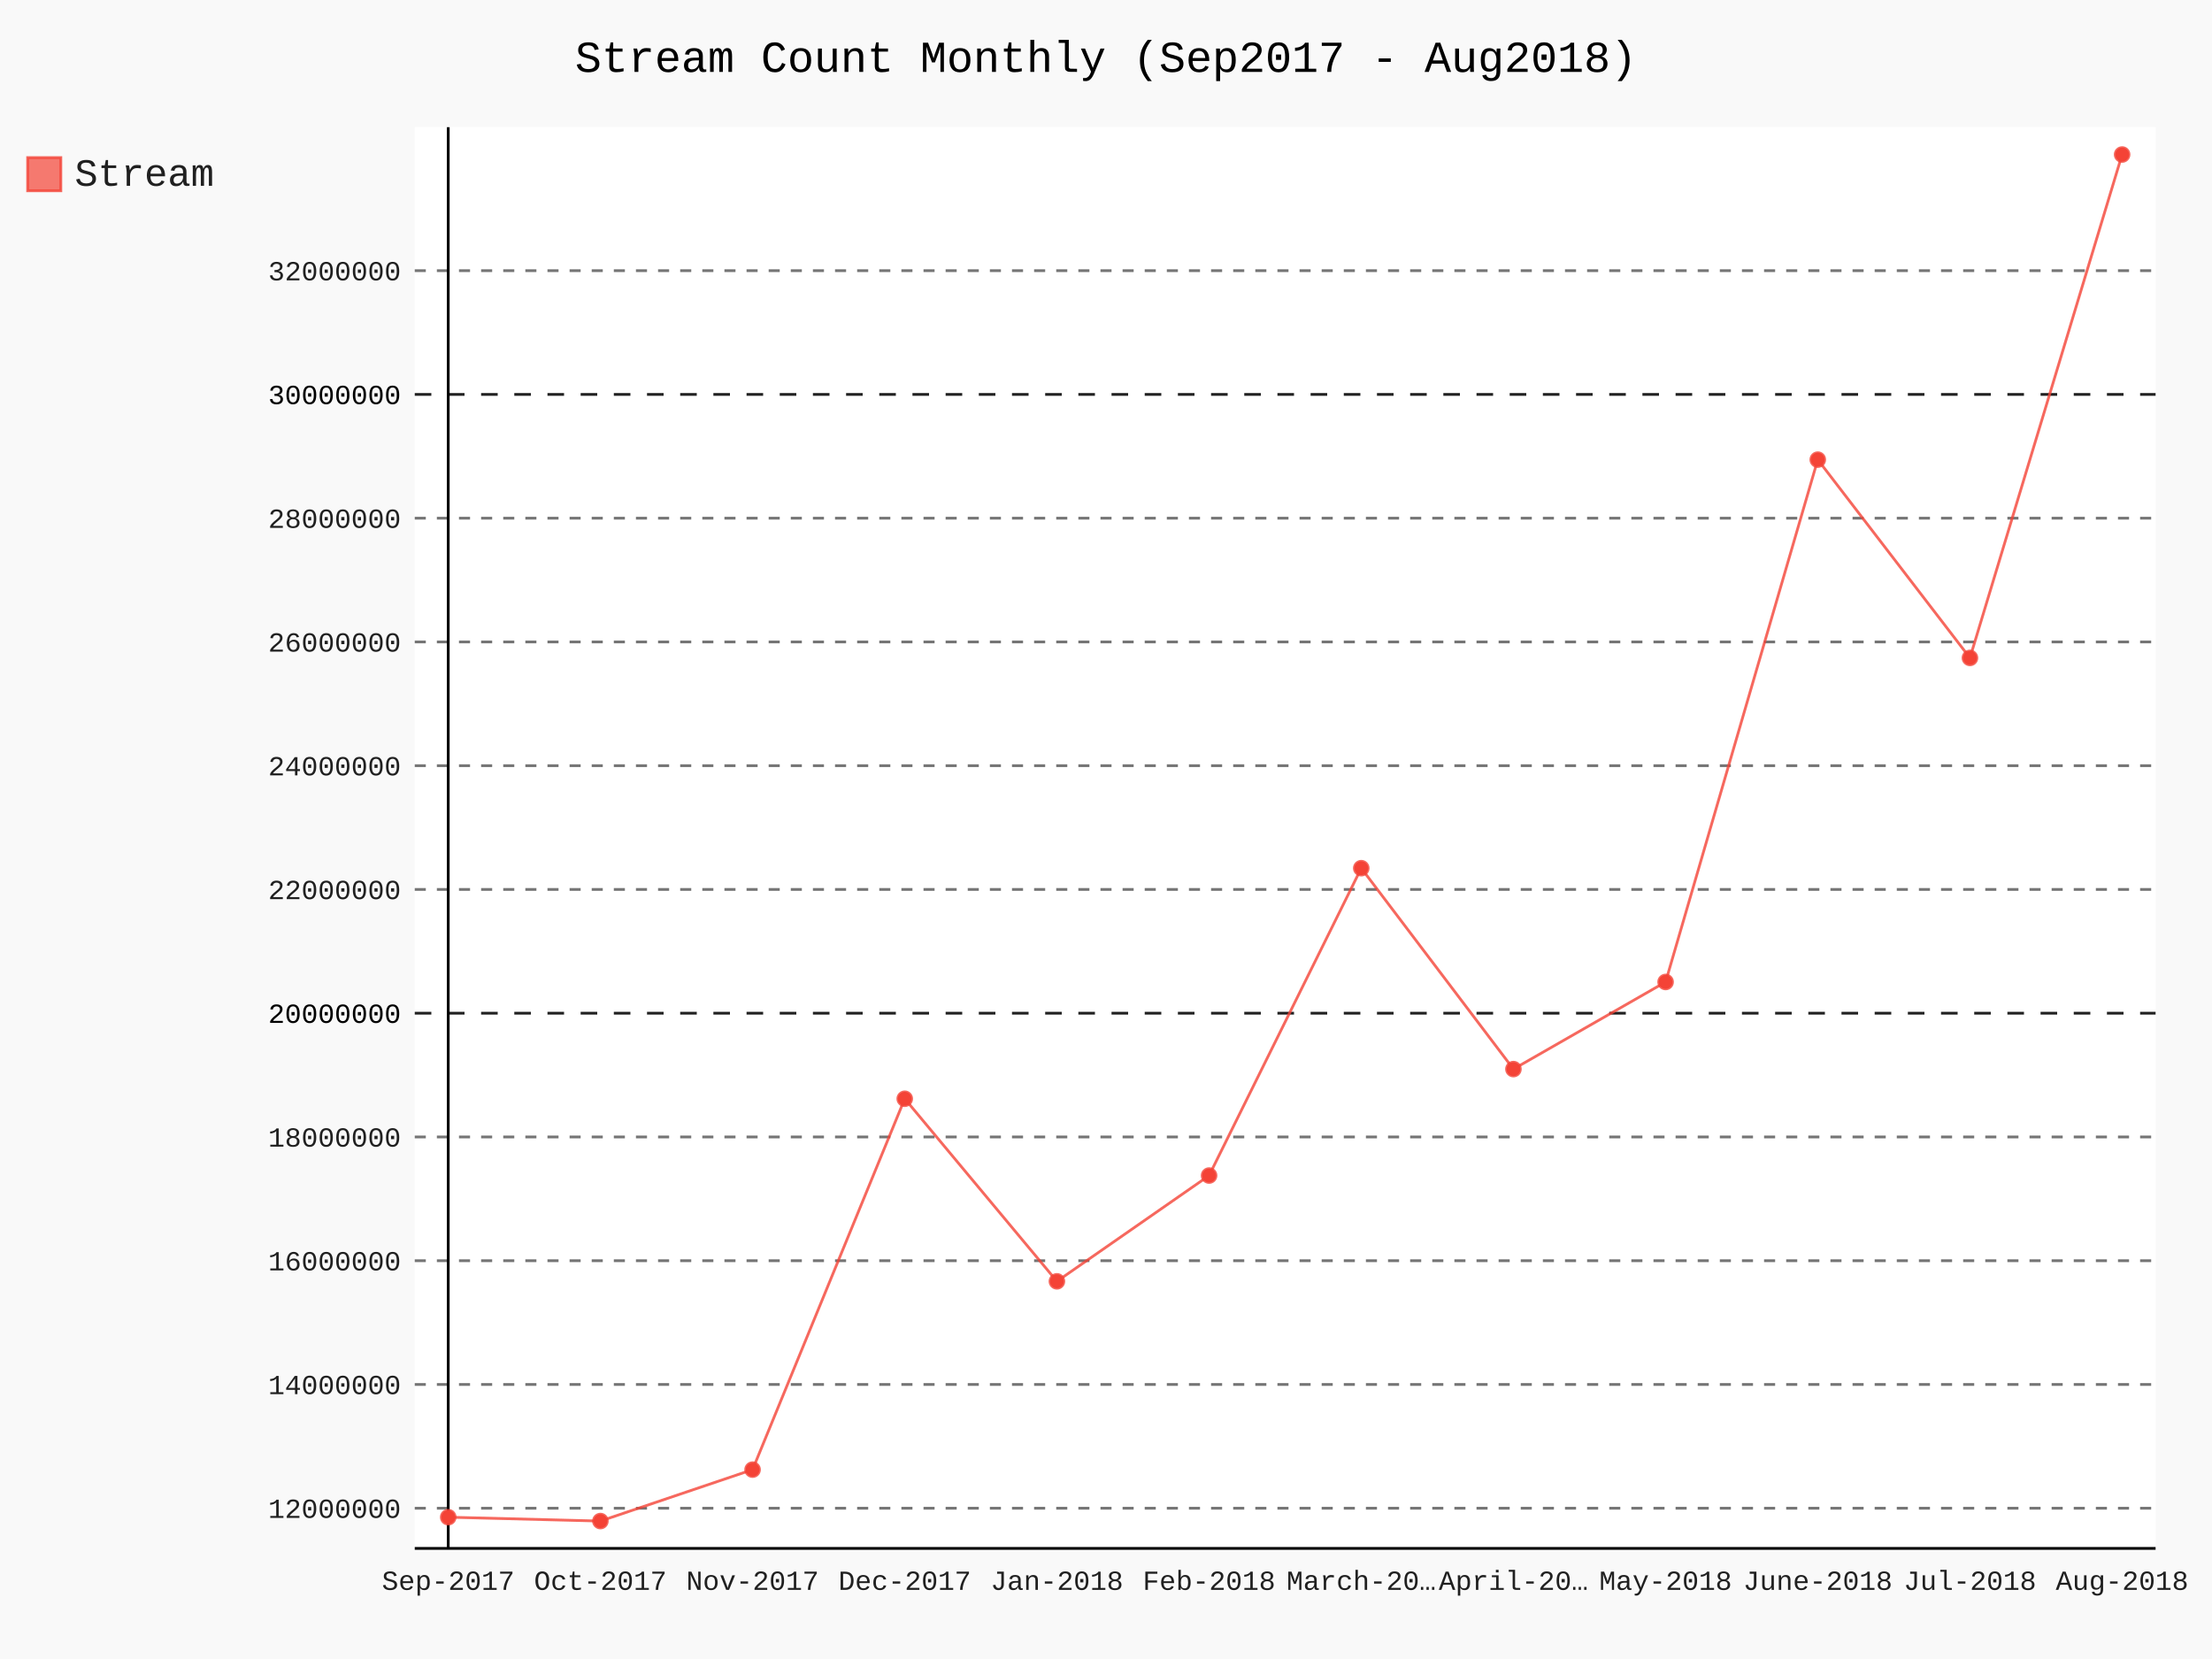
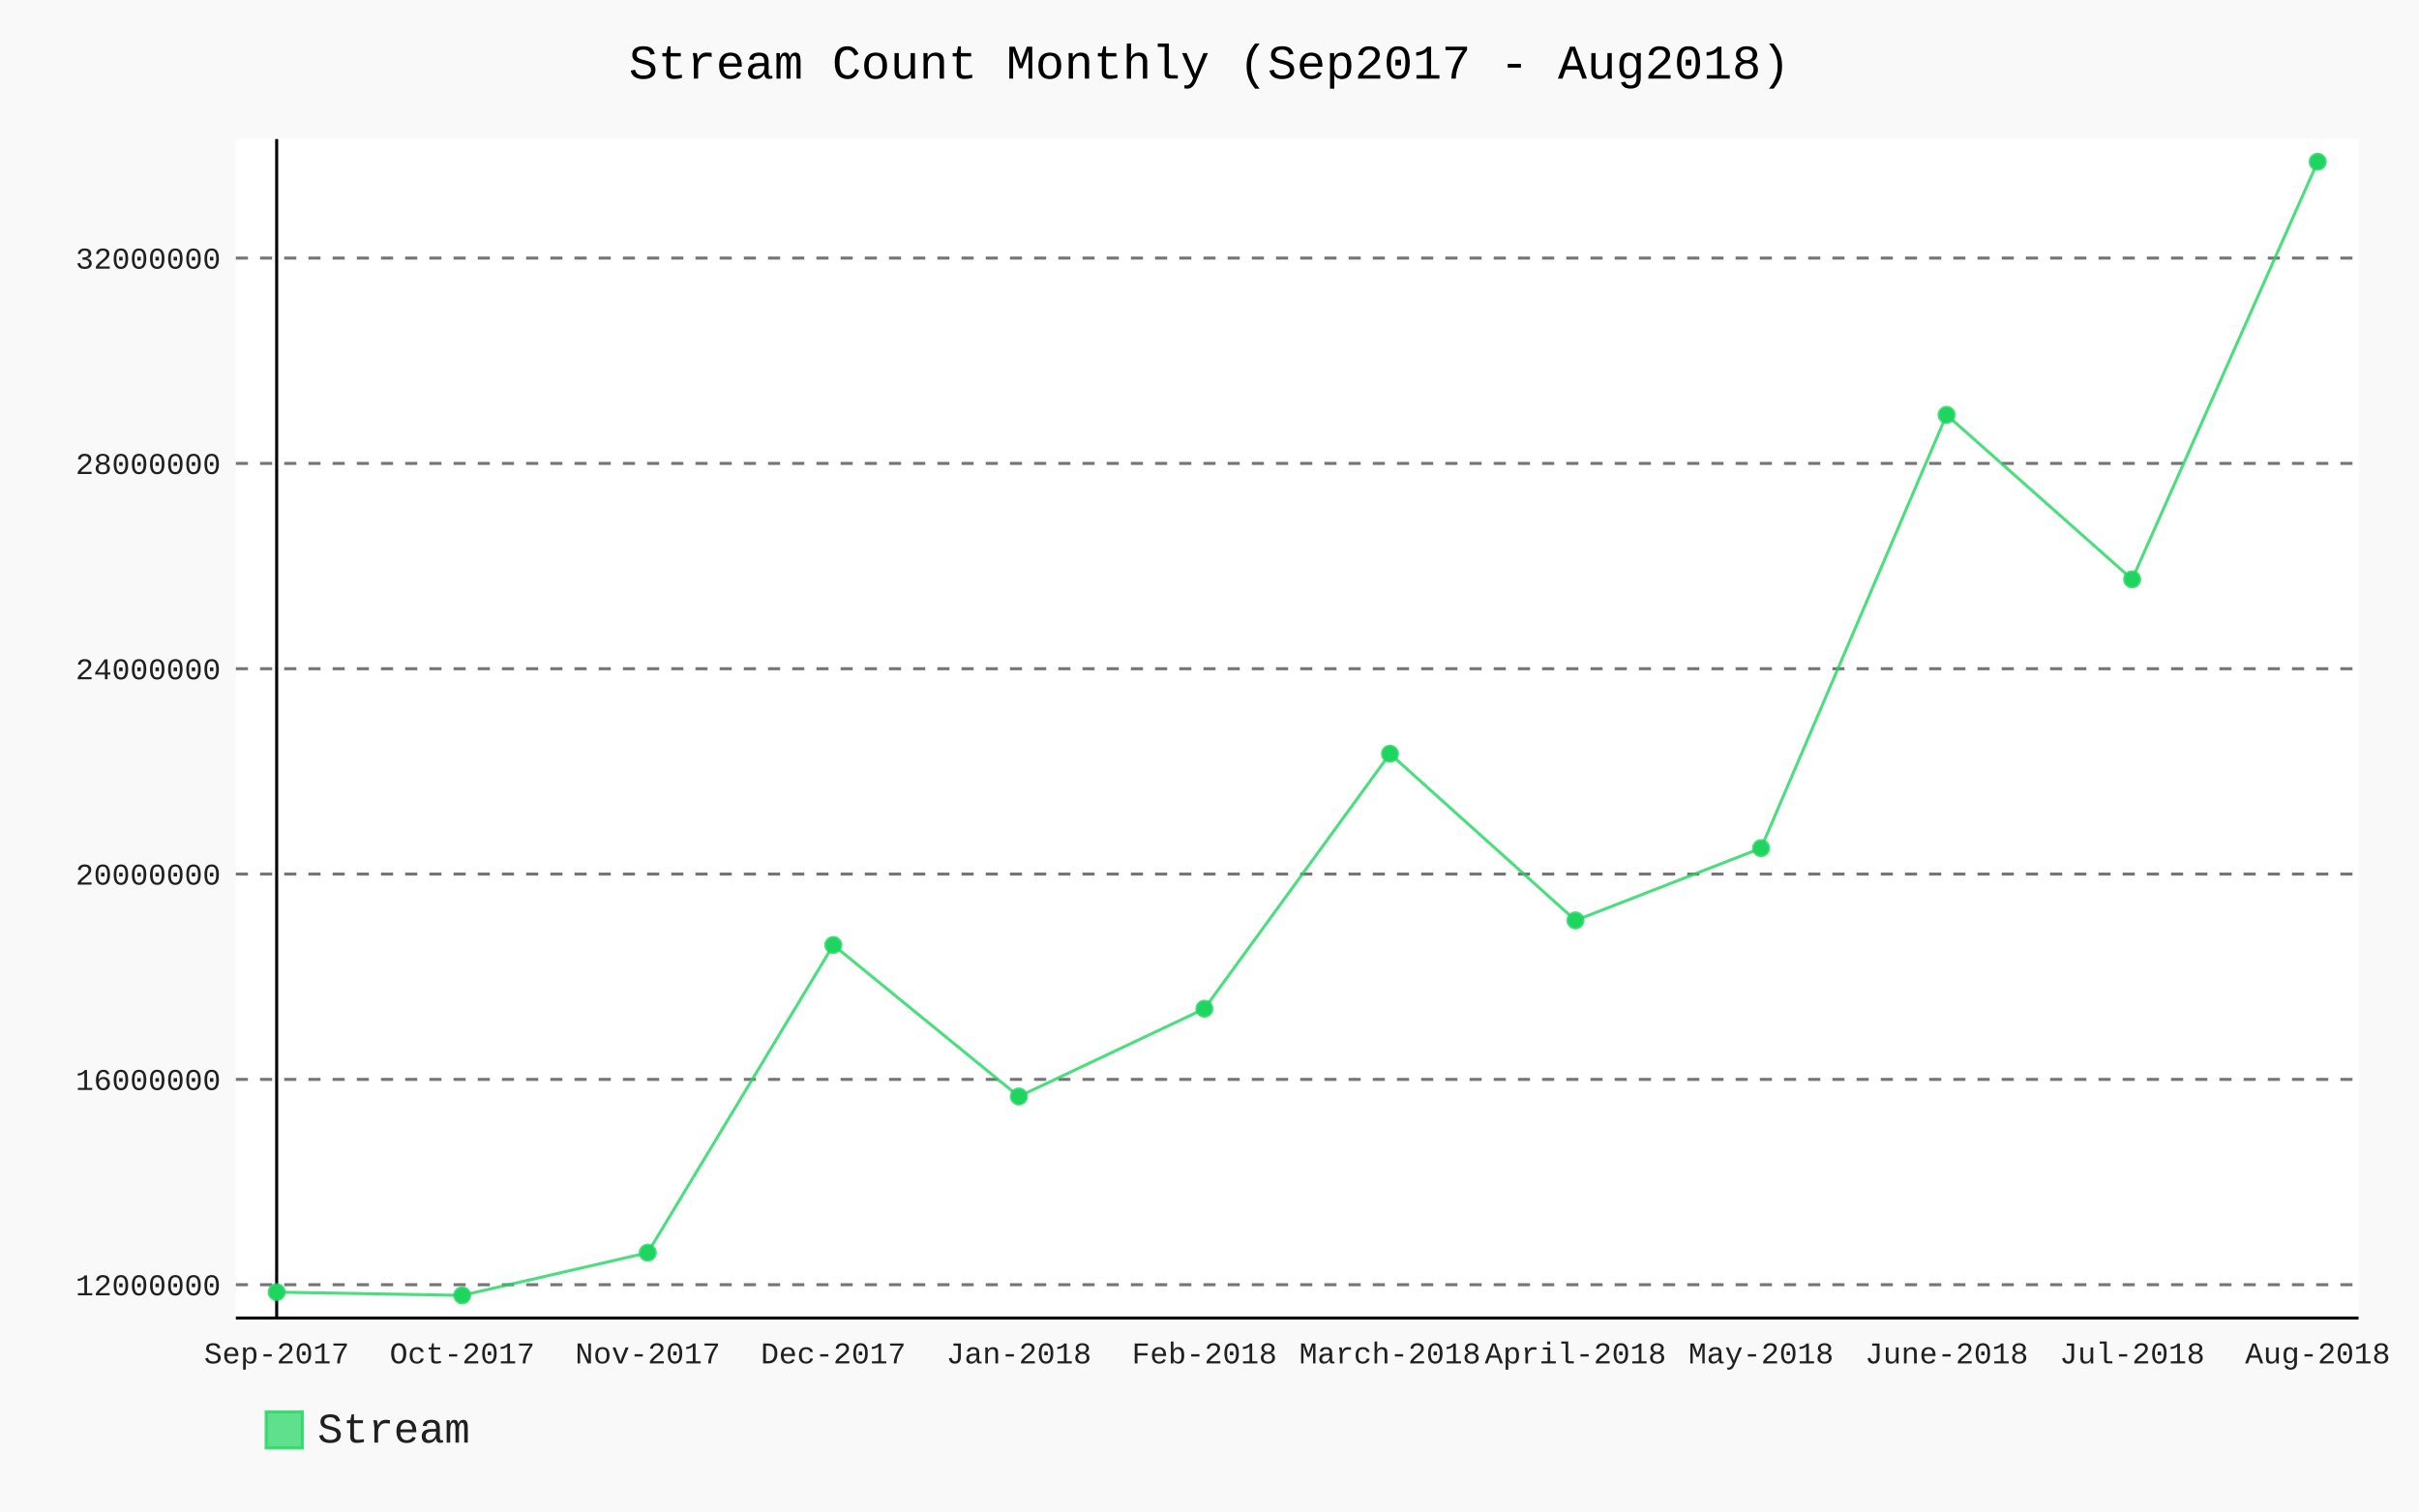
- <svg xmlns="http://www.w3.org/2000/svg" class="pygal-chart" id="chart-ee115ffd-267c-448e-a31e-be1416c28449" viewBox="0 0 800 600">
+ <svg xmlns="http://www.w3.org/2000/svg" class="pygal-chart" id="chart-966eb836-fa0c-4b7f-a211-ab28d59f91ce" viewBox="0 0 800 500">
  <defs>
-     <style type="text/css">#chart-ee115ffd-267c-448e-a31e-be1416c28449{-webkit-user-select:none;-webkit-font-smoothing:antialiased;font-family:Consolas,"Liberation Mono",Menlo,Courier,monospace}#chart-ee115ffd-267c-448e-a31e-be1416c28449 .title{font-family:Consolas,"Liberation Mono",Menlo,Courier,monospace;font-size:16px}#chart-ee115ffd-267c-448e-a31e-be1416c28449 .legends .legend text{font-family:Consolas,"Liberation Mono",Menlo,Courier,monospace;font-size:14px}#chart-ee115ffd-267c-448e-a31e-be1416c28449 .axis text{font-family:Consolas,"Liberation Mono",Menlo,Courier,monospace;font-size:10px}#chart-ee115ffd-267c-448e-a31e-be1416c28449 .axis text.major{font-family:Consolas,"Liberation Mono",Menlo,Courier,monospace;font-size:10px}#chart-ee115ffd-267c-448e-a31e-be1416c28449 .text-overlay text.value{font-family:Consolas,"Liberation Mono",Menlo,Courier,monospace;font-size:16px}#chart-ee115ffd-267c-448e-a31e-be1416c28449 .text-overlay text.label{font-family:Consolas,"Liberation Mono",Menlo,Courier,monospace;font-size:10px}#chart-ee115ffd-267c-448e-a31e-be1416c28449 .tooltip{font-family:Consolas,"Liberation Mono",Menlo,Courier,monospace;font-size:14px}#chart-ee115ffd-267c-448e-a31e-be1416c28449 text.no_data{font-family:Consolas,"Liberation Mono",Menlo,Courier,monospace;font-size:64px}
- #chart-ee115ffd-267c-448e-a31e-be1416c28449{background-color:rgba(249,249,249,1)}#chart-ee115ffd-267c-448e-a31e-be1416c28449 path,#chart-ee115ffd-267c-448e-a31e-be1416c28449 line,#chart-ee115ffd-267c-448e-a31e-be1416c28449 rect,#chart-ee115ffd-267c-448e-a31e-be1416c28449 circle{-webkit-transition:150ms;-moz-transition:150ms;transition:150ms}#chart-ee115ffd-267c-448e-a31e-be1416c28449 .graph &gt; .background{fill:rgba(249,249,249,1)}#chart-ee115ffd-267c-448e-a31e-be1416c28449 .plot &gt; .background{fill:rgba(255,255,255,1)}#chart-ee115ffd-267c-448e-a31e-be1416c28449 .graph{fill:rgba(0,0,0,.87)}#chart-ee115ffd-267c-448e-a31e-be1416c28449 text.no_data{fill:rgba(0,0,0,1)}#chart-ee115ffd-267c-448e-a31e-be1416c28449 .title{fill:rgba(0,0,0,1)}#chart-ee115ffd-267c-448e-a31e-be1416c28449 .legends .legend text{fill:rgba(0,0,0,.87)}#chart-ee115ffd-267c-448e-a31e-be1416c28449 .legends .legend:hover text{fill:rgba(0,0,0,1)}#chart-ee115ffd-267c-448e-a31e-be1416c28449 .axis .line{stroke:rgba(0,0,0,1)}#chart-ee115ffd-267c-448e-a31e-be1416c28449 .axis .guide.line{stroke:rgba(0,0,0,.54)}#chart-ee115ffd-267c-448e-a31e-be1416c28449 .axis .major.line{stroke:rgba(0,0,0,.87)}#chart-ee115ffd-267c-448e-a31e-be1416c28449 .axis text.major{fill:rgba(0,0,0,1)}#chart-ee115ffd-267c-448e-a31e-be1416c28449 .axis.y .guides:hover .guide.line,#chart-ee115ffd-267c-448e-a31e-be1416c28449 .line-graph .axis.x .guides:hover .guide.line,#chart-ee115ffd-267c-448e-a31e-be1416c28449 .stackedline-graph .axis.x .guides:hover .guide.line,#chart-ee115ffd-267c-448e-a31e-be1416c28449 .xy-graph .axis.x .guides:hover .guide.line{stroke:rgba(0,0,0,1)}#chart-ee115ffd-267c-448e-a31e-be1416c28449 .axis .guides:hover text{fill:rgba(0,0,0,1)}#chart-ee115ffd-267c-448e-a31e-be1416c28449 .reactive{fill-opacity:.7;stroke-opacity:.8}#chart-ee115ffd-267c-448e-a31e-be1416c28449 .ci{stroke:rgba(0,0,0,.87)}#chart-ee115ffd-267c-448e-a31e-be1416c28449 .reactive.active,#chart-ee115ffd-267c-448e-a31e-be1416c28449 .active .reactive{fill-opacity:.8;stroke-opacity:.9;stroke-width:4}#chart-ee115ffd-267c-448e-a31e-be1416c28449 .ci .reactive.active{stroke-width:1.5}#chart-ee115ffd-267c-448e-a31e-be1416c28449 .series text{fill:rgba(0,0,0,1)}#chart-ee115ffd-267c-448e-a31e-be1416c28449 .tooltip rect{fill:rgba(255,255,255,1);stroke:rgba(0,0,0,1);-webkit-transition:opacity 150ms;-moz-transition:opacity 150ms;transition:opacity 150ms}#chart-ee115ffd-267c-448e-a31e-be1416c28449 .tooltip .label{fill:rgba(0,0,0,.87)}#chart-ee115ffd-267c-448e-a31e-be1416c28449 .tooltip .label{fill:rgba(0,0,0,.87)}#chart-ee115ffd-267c-448e-a31e-be1416c28449 .tooltip .legend{font-size:.8em;fill:rgba(0,0,0,.54)}#chart-ee115ffd-267c-448e-a31e-be1416c28449 .tooltip .x_label{font-size:.6em;fill:rgba(0,0,0,1)}#chart-ee115ffd-267c-448e-a31e-be1416c28449 .tooltip .xlink{font-size:.5em;text-decoration:underline}#chart-ee115ffd-267c-448e-a31e-be1416c28449 .tooltip .value{font-size:1.5em}#chart-ee115ffd-267c-448e-a31e-be1416c28449 .bound{font-size:.5em}#chart-ee115ffd-267c-448e-a31e-be1416c28449 .max-value{font-size:.75em;fill:rgba(0,0,0,.54)}#chart-ee115ffd-267c-448e-a31e-be1416c28449 .map-element{fill:rgba(255,255,255,1);stroke:rgba(0,0,0,.54) !important}#chart-ee115ffd-267c-448e-a31e-be1416c28449 .map-element .reactive{fill-opacity:inherit;stroke-opacity:inherit}#chart-ee115ffd-267c-448e-a31e-be1416c28449 .color-0,#chart-ee115ffd-267c-448e-a31e-be1416c28449 .color-0 a:visited{stroke:#F44336;fill:#F44336}#chart-ee115ffd-267c-448e-a31e-be1416c28449 .text-overlay .color-0 text{fill:black}
- #chart-ee115ffd-267c-448e-a31e-be1416c28449 text.no_data{text-anchor:middle}#chart-ee115ffd-267c-448e-a31e-be1416c28449 .guide.line{fill:none}#chart-ee115ffd-267c-448e-a31e-be1416c28449 .centered{text-anchor:middle}#chart-ee115ffd-267c-448e-a31e-be1416c28449 .title{text-anchor:middle}#chart-ee115ffd-267c-448e-a31e-be1416c28449 .legends .legend text{fill-opacity:1}#chart-ee115ffd-267c-448e-a31e-be1416c28449 .axis.x text{text-anchor:middle}#chart-ee115ffd-267c-448e-a31e-be1416c28449 .axis.x:not(.web) text[transform]{text-anchor:start}#chart-ee115ffd-267c-448e-a31e-be1416c28449 .axis.x:not(.web) text[transform].backwards{text-anchor:end}#chart-ee115ffd-267c-448e-a31e-be1416c28449 .axis.y text{text-anchor:end}#chart-ee115ffd-267c-448e-a31e-be1416c28449 .axis.y text[transform].backwards{text-anchor:start}#chart-ee115ffd-267c-448e-a31e-be1416c28449 .axis.y2 text{text-anchor:start}#chart-ee115ffd-267c-448e-a31e-be1416c28449 .axis.y2 text[transform].backwards{text-anchor:end}#chart-ee115ffd-267c-448e-a31e-be1416c28449 .axis .guide.line{stroke-dasharray:4,4}#chart-ee115ffd-267c-448e-a31e-be1416c28449 .axis .major.guide.line{stroke-dasharray:6,6}#chart-ee115ffd-267c-448e-a31e-be1416c28449 .horizontal .axis.y .guide.line,#chart-ee115ffd-267c-448e-a31e-be1416c28449 .horizontal .axis.y2 .guide.line,#chart-ee115ffd-267c-448e-a31e-be1416c28449 .vertical .axis.x .guide.line{opacity:0}#chart-ee115ffd-267c-448e-a31e-be1416c28449 .horizontal .axis.always_show .guide.line,#chart-ee115ffd-267c-448e-a31e-be1416c28449 .vertical .axis.always_show .guide.line{opacity:1 !important}#chart-ee115ffd-267c-448e-a31e-be1416c28449 .axis.y .guides:hover .guide.line,#chart-ee115ffd-267c-448e-a31e-be1416c28449 .axis.y2 .guides:hover .guide.line,#chart-ee115ffd-267c-448e-a31e-be1416c28449 .axis.x .guides:hover .guide.line{opacity:1}#chart-ee115ffd-267c-448e-a31e-be1416c28449 .axis .guides:hover text{opacity:1}#chart-ee115ffd-267c-448e-a31e-be1416c28449 .nofill{fill:none}#chart-ee115ffd-267c-448e-a31e-be1416c28449 .subtle-fill{fill-opacity:.2}#chart-ee115ffd-267c-448e-a31e-be1416c28449 .dot{stroke-width:1px;fill-opacity:1}#chart-ee115ffd-267c-448e-a31e-be1416c28449 .dot.active{stroke-width:5px}#chart-ee115ffd-267c-448e-a31e-be1416c28449 .dot.negative{fill:transparent}#chart-ee115ffd-267c-448e-a31e-be1416c28449 text,#chart-ee115ffd-267c-448e-a31e-be1416c28449 tspan{stroke:none !important}#chart-ee115ffd-267c-448e-a31e-be1416c28449 .series text.active{opacity:1}#chart-ee115ffd-267c-448e-a31e-be1416c28449 .tooltip rect{fill-opacity:.95;stroke-width:.5}#chart-ee115ffd-267c-448e-a31e-be1416c28449 .tooltip text{fill-opacity:1}#chart-ee115ffd-267c-448e-a31e-be1416c28449 .showable{visibility:hidden}#chart-ee115ffd-267c-448e-a31e-be1416c28449 .showable.shown{visibility:visible}#chart-ee115ffd-267c-448e-a31e-be1416c28449 .gauge-background{fill:rgba(229,229,229,1);stroke:none}#chart-ee115ffd-267c-448e-a31e-be1416c28449 .bg-lines{stroke:rgba(249,249,249,1);stroke-width:2px}</style>
+     <style type="text/css">#chart-966eb836-fa0c-4b7f-a211-ab28d59f91ce{-webkit-user-select:none;-webkit-font-smoothing:antialiased;font-family:Consolas,"Liberation Mono",Menlo,Courier,monospace}#chart-966eb836-fa0c-4b7f-a211-ab28d59f91ce .title{font-family:Consolas,"Liberation Mono",Menlo,Courier,monospace;font-size:16px}#chart-966eb836-fa0c-4b7f-a211-ab28d59f91ce .legends .legend text{font-family:Consolas,"Liberation Mono",Menlo,Courier,monospace;font-size:14px}#chart-966eb836-fa0c-4b7f-a211-ab28d59f91ce .axis text{font-family:Consolas,"Liberation Mono",Menlo,Courier,monospace;font-size:10px}#chart-966eb836-fa0c-4b7f-a211-ab28d59f91ce .axis text.major{font-family:Consolas,"Liberation Mono",Menlo,Courier,monospace;font-size:10px}#chart-966eb836-fa0c-4b7f-a211-ab28d59f91ce .text-overlay text.value{font-family:Consolas,"Liberation Mono",Menlo,Courier,monospace;font-size:16px}#chart-966eb836-fa0c-4b7f-a211-ab28d59f91ce .text-overlay text.label{font-family:Consolas,"Liberation Mono",Menlo,Courier,monospace;font-size:10px}#chart-966eb836-fa0c-4b7f-a211-ab28d59f91ce .tooltip{font-family:Consolas,"Liberation Mono",Menlo,Courier,monospace;font-size:14px}#chart-966eb836-fa0c-4b7f-a211-ab28d59f91ce text.no_data{font-family:Consolas,"Liberation Mono",Menlo,Courier,monospace;font-size:64px}
+ #chart-966eb836-fa0c-4b7f-a211-ab28d59f91ce{background-color:rgba(249,249,249,1)}#chart-966eb836-fa0c-4b7f-a211-ab28d59f91ce path,#chart-966eb836-fa0c-4b7f-a211-ab28d59f91ce line,#chart-966eb836-fa0c-4b7f-a211-ab28d59f91ce rect,#chart-966eb836-fa0c-4b7f-a211-ab28d59f91ce circle{-webkit-transition:150ms;-moz-transition:150ms;transition:150ms}#chart-966eb836-fa0c-4b7f-a211-ab28d59f91ce .graph &gt; .background{fill:rgba(249,249,249,1)}#chart-966eb836-fa0c-4b7f-a211-ab28d59f91ce .plot &gt; .background{fill:rgba(255,255,255,1)}#chart-966eb836-fa0c-4b7f-a211-ab28d59f91ce .graph{fill:rgba(0,0,0,.87)}#chart-966eb836-fa0c-4b7f-a211-ab28d59f91ce text.no_data{fill:rgba(0,0,0,1)}#chart-966eb836-fa0c-4b7f-a211-ab28d59f91ce .title{fill:rgba(0,0,0,1)}#chart-966eb836-fa0c-4b7f-a211-ab28d59f91ce .legends .legend text{fill:rgba(0,0,0,.87)}#chart-966eb836-fa0c-4b7f-a211-ab28d59f91ce .legends .legend:hover text{fill:rgba(0,0,0,1)}#chart-966eb836-fa0c-4b7f-a211-ab28d59f91ce .axis .line{stroke:rgba(0,0,0,1)}#chart-966eb836-fa0c-4b7f-a211-ab28d59f91ce .axis .guide.line{stroke:rgba(0,0,0,.54)}#chart-966eb836-fa0c-4b7f-a211-ab28d59f91ce .axis .major.line{stroke:rgba(0,0,0,.87)}#chart-966eb836-fa0c-4b7f-a211-ab28d59f91ce .axis text.major{fill:rgba(0,0,0,1)}#chart-966eb836-fa0c-4b7f-a211-ab28d59f91ce .axis.y .guides:hover .guide.line,#chart-966eb836-fa0c-4b7f-a211-ab28d59f91ce .line-graph .axis.x .guides:hover .guide.line,#chart-966eb836-fa0c-4b7f-a211-ab28d59f91ce .stackedline-graph .axis.x .guides:hover .guide.line,#chart-966eb836-fa0c-4b7f-a211-ab28d59f91ce .xy-graph .axis.x .guides:hover .guide.line{stroke:rgba(0,0,0,1)}#chart-966eb836-fa0c-4b7f-a211-ab28d59f91ce .axis .guides:hover text{fill:rgba(0,0,0,1)}#chart-966eb836-fa0c-4b7f-a211-ab28d59f91ce .reactive{fill-opacity:.7;stroke-opacity:.8}#chart-966eb836-fa0c-4b7f-a211-ab28d59f91ce .ci{stroke:rgba(0,0,0,.87)}#chart-966eb836-fa0c-4b7f-a211-ab28d59f91ce .reactive.active,#chart-966eb836-fa0c-4b7f-a211-ab28d59f91ce .active .reactive{fill-opacity:.8;stroke-opacity:.9;stroke-width:4}#chart-966eb836-fa0c-4b7f-a211-ab28d59f91ce .ci .reactive.active{stroke-width:1.5}#chart-966eb836-fa0c-4b7f-a211-ab28d59f91ce .series text{fill:rgba(0,0,0,1)}#chart-966eb836-fa0c-4b7f-a211-ab28d59f91ce .tooltip rect{fill:rgba(255,255,255,1);stroke:rgba(0,0,0,1);-webkit-transition:opacity 150ms;-moz-transition:opacity 150ms;transition:opacity 150ms}#chart-966eb836-fa0c-4b7f-a211-ab28d59f91ce .tooltip .label{fill:rgba(0,0,0,.87)}#chart-966eb836-fa0c-4b7f-a211-ab28d59f91ce .tooltip .label{fill:rgba(0,0,0,.87)}#chart-966eb836-fa0c-4b7f-a211-ab28d59f91ce .tooltip .legend{font-size:.8em;fill:rgba(0,0,0,.54)}#chart-966eb836-fa0c-4b7f-a211-ab28d59f91ce .tooltip .x_label{font-size:.6em;fill:rgba(0,0,0,1)}#chart-966eb836-fa0c-4b7f-a211-ab28d59f91ce .tooltip .xlink{font-size:.5em;text-decoration:underline}#chart-966eb836-fa0c-4b7f-a211-ab28d59f91ce .tooltip .value{font-size:1.5em}#chart-966eb836-fa0c-4b7f-a211-ab28d59f91ce .bound{font-size:.5em}#chart-966eb836-fa0c-4b7f-a211-ab28d59f91ce .max-value{font-size:.75em;fill:rgba(0,0,0,.54)}#chart-966eb836-fa0c-4b7f-a211-ab28d59f91ce .map-element{fill:rgba(255,255,255,1);stroke:rgba(0,0,0,.54) !important}#chart-966eb836-fa0c-4b7f-a211-ab28d59f91ce .map-element .reactive{fill-opacity:inherit;stroke-opacity:inherit}#chart-966eb836-fa0c-4b7f-a211-ab28d59f91ce .color-0,#chart-966eb836-fa0c-4b7f-a211-ab28d59f91ce .color-0 a:visited{stroke:#1ed65f;fill:#1ed65f}#chart-966eb836-fa0c-4b7f-a211-ab28d59f91ce .text-overlay .color-0 text{fill:black}
+ #chart-966eb836-fa0c-4b7f-a211-ab28d59f91ce text.no_data{text-anchor:middle}#chart-966eb836-fa0c-4b7f-a211-ab28d59f91ce .guide.line{fill:none}#chart-966eb836-fa0c-4b7f-a211-ab28d59f91ce .centered{text-anchor:middle}#chart-966eb836-fa0c-4b7f-a211-ab28d59f91ce .title{text-anchor:middle}#chart-966eb836-fa0c-4b7f-a211-ab28d59f91ce .legends .legend text{fill-opacity:1}#chart-966eb836-fa0c-4b7f-a211-ab28d59f91ce .axis.x text{text-anchor:middle}#chart-966eb836-fa0c-4b7f-a211-ab28d59f91ce .axis.x:not(.web) text[transform]{text-anchor:start}#chart-966eb836-fa0c-4b7f-a211-ab28d59f91ce .axis.x:not(.web) text[transform].backwards{text-anchor:end}#chart-966eb836-fa0c-4b7f-a211-ab28d59f91ce .axis.y text{text-anchor:end}#chart-966eb836-fa0c-4b7f-a211-ab28d59f91ce .axis.y text[transform].backwards{text-anchor:start}#chart-966eb836-fa0c-4b7f-a211-ab28d59f91ce .axis.y2 text{text-anchor:start}#chart-966eb836-fa0c-4b7f-a211-ab28d59f91ce .axis.y2 text[transform].backwards{text-anchor:end}#chart-966eb836-fa0c-4b7f-a211-ab28d59f91ce .axis .guide.line{stroke-dasharray:4,4}#chart-966eb836-fa0c-4b7f-a211-ab28d59f91ce .axis .major.guide.line{stroke-dasharray:6,6}#chart-966eb836-fa0c-4b7f-a211-ab28d59f91ce .horizontal .axis.y .guide.line,#chart-966eb836-fa0c-4b7f-a211-ab28d59f91ce .horizontal .axis.y2 .guide.line,#chart-966eb836-fa0c-4b7f-a211-ab28d59f91ce .vertical .axis.x .guide.line{opacity:0}#chart-966eb836-fa0c-4b7f-a211-ab28d59f91ce .horizontal .axis.always_show .guide.line,#chart-966eb836-fa0c-4b7f-a211-ab28d59f91ce .vertical .axis.always_show .guide.line{opacity:1 !important}#chart-966eb836-fa0c-4b7f-a211-ab28d59f91ce .axis.y .guides:hover .guide.line,#chart-966eb836-fa0c-4b7f-a211-ab28d59f91ce .axis.y2 .guides:hover .guide.line,#chart-966eb836-fa0c-4b7f-a211-ab28d59f91ce .axis.x .guides:hover .guide.line{opacity:1}#chart-966eb836-fa0c-4b7f-a211-ab28d59f91ce .axis .guides:hover text{opacity:1}#chart-966eb836-fa0c-4b7f-a211-ab28d59f91ce .nofill{fill:none}#chart-966eb836-fa0c-4b7f-a211-ab28d59f91ce .subtle-fill{fill-opacity:.2}#chart-966eb836-fa0c-4b7f-a211-ab28d59f91ce .dot{stroke-width:1px;fill-opacity:1}#chart-966eb836-fa0c-4b7f-a211-ab28d59f91ce .dot.active{stroke-width:5px}#chart-966eb836-fa0c-4b7f-a211-ab28d59f91ce .dot.negative{fill:transparent}#chart-966eb836-fa0c-4b7f-a211-ab28d59f91ce text,#chart-966eb836-fa0c-4b7f-a211-ab28d59f91ce tspan{stroke:none !important}#chart-966eb836-fa0c-4b7f-a211-ab28d59f91ce .series text.active{opacity:1}#chart-966eb836-fa0c-4b7f-a211-ab28d59f91ce .tooltip rect{fill-opacity:.95;stroke-width:.5}#chart-966eb836-fa0c-4b7f-a211-ab28d59f91ce .tooltip text{fill-opacity:1}#chart-966eb836-fa0c-4b7f-a211-ab28d59f91ce .showable{visibility:hidden}#chart-966eb836-fa0c-4b7f-a211-ab28d59f91ce .showable.shown{visibility:visible}#chart-966eb836-fa0c-4b7f-a211-ab28d59f91ce .gauge-background{fill:rgba(229,229,229,1);stroke:none}#chart-966eb836-fa0c-4b7f-a211-ab28d59f91ce .bg-lines{stroke:rgba(249,249,249,1);stroke-width:2px}</style>
  </defs>
  <g class="graph line-graph vertical">
-     <rect class="background" height="600" width="800" x="0" y="0" />
-     <g class="plot" transform="translate(150, 46)">
-       <rect class="background" height="514" width="629.6" x="0" y="0" />
+     <rect class="background" height="500" width="800" x="0" y="0" />
+     <g class="plot" transform="translate(78, 46)">
+       <rect class="background" height="390.0" width="702.0" x="0" y="0" />
      <g class="axis y always_show">
-         <path class="line" d="M0 514 h629.6" />
+         <path class="line" d="M0 390 h702" />
        <g class="guides">
-           <path class="guide line" d="M0 499.47 h629.6" />
-           <text class="" x="-5" y="502.97">12000000</text>
+           <path class="guide line" d="M0 378.975 h702" />
+           <text class="" x="-5" y="382.475">12000000</text>
        </g>
        <g class="guides">
-           <path class="guide line" d="M0 454.712 h629.6" />
-           <text class="" x="-5" y="458.212">14000000</text>
+           <path class="guide line" d="M0 311.055 h702" />
+           <text class="" x="-5" y="314.555">16000000</text>
        </g>
        <g class="guides">
-           <path class="guide line" d="M0 409.954 h629.6" />
-           <text class="" x="-5" y="413.454">16000000</text>
+           <path class="guide line" d="M0 243.134 h702" />
+           <text class="" x="-5" y="246.634">20000000</text>
        </g>
        <g class="guides">
-           <path class="guide line" d="M0 365.196 h629.6" />
-           <text class="" x="-5" y="368.696">18000000</text>
+           <path class="guide line" d="M0 175.213 h702" />
+           <text class="" x="-5" y="178.713">24000000</text>
        </g>
        <g class="guides">
-           <path class="major guide line" d="M0 320.438 h629.6" />
-           <text class="major" x="-5" y="323.938">20000000</text>
+           <path class="guide line" d="M0 107.293 h702" />
+           <text class="" x="-5" y="110.793">28000000</text>
        </g>
        <g class="guides">
-           <path class="guide line" d="M0 275.68 h629.6" />
-           <text class="" x="-5" y="279.18">22000000</text>
-         </g>
-         <g class="guides">
-           <path class="guide line" d="M0 230.922 h629.6" />
-           <text class="" x="-5" y="234.422">24000000</text>
-         </g>
-         <g class="guides">
-           <path class="guide line" d="M0 186.164 h629.6" />
-           <text class="" x="-5" y="189.664">26000000</text>
-         </g>
-         <g class="guides">
-           <path class="guide line" d="M0 141.406 h629.6" />
-           <text class="" x="-5" y="144.906">28000000</text>
-         </g>
-         <g class="guides">
-           <path class="major guide line" d="M0 96.648 h629.6" />
-           <text class="major" x="-5" y="100.148">30000000</text>
-         </g>
-         <g class="guides">
-           <path class="guide line" d="M0 51.89 h629.6" />
-           <text class="" x="-5" y="55.39">32000000</text>
+           <path class="guide line" d="M0 39.372 h702" />
+           <text class="" x="-5" y="42.872">32000000</text>
        </g>
      </g>
      <g class="axis x">
        <g class="guides">
-           <path class="line" d="M12.108 0 v514" />
-           <text class="" x="12.108" y="529.0">Sep-2017</text>
+           <path class="line" d="M13.5 0 v390" />
+           <text class="" x="13.5" y="405.0">Sep-2017</text>
        </g>
        <g class="guides">
-           <path class="guide line" d="M67.143 0 v514" />
-           <text class="" x="67.143" y="529.0">Oct-2017</text>
+           <path class="guide line" d="M74.864 0 v390" />
+           <text class="" x="74.864" y="405.0">Oct-2017</text>
        </g>
        <g class="guides">
-           <path class="guide line" d="M122.178 0 v514" />
-           <text class="" x="122.178" y="529.0">Nov-2017</text>
+           <path class="guide line" d="M136.227 0 v390" />
+           <text class="" x="136.227" y="405.0">Nov-2017</text>
        </g>
        <g class="guides">
-           <path class="guide line" d="M177.213 0 v514" />
-           <text class="" x="177.213" y="529.0">Dec-2017</text>
+           <path class="guide line" d="M197.591 0 v390" />
+           <text class="" x="197.591" y="405.0">Dec-2017</text>
        </g>
        <g class="guides">
-           <path class="guide line" d="M232.248 0 v514" />
-           <text class="" x="232.248" y="529.0">Jan-2018</text>
+           <path class="guide line" d="M258.955 0 v390" />
+           <text class="" x="258.955" y="405.0">Jan-2018</text>
        </g>
        <g class="guides">
-           <path class="guide line" d="M287.283 0 v514" />
-           <text class="" x="287.283" y="529.0">Feb-2018</text>
+           <path class="guide line" d="M320.318 0 v390" />
+           <text class="" x="320.318" y="405.0">Feb-2018</text>
        </g>
        <g class="guides">
-           <path class="guide line" d="M342.317 0 v514" />
-           <text class="" x="342.317" y="529.0">March-20…</text>
+           <path class="guide line" d="M381.682 0 v390" />
+           <text class="" x="381.682" y="405.0">March-2018</text>
        </g>
        <g class="guides">
-           <path class="guide line" d="M397.352 0 v514" />
-           <text class="" x="397.352" y="529.0">April-20…</text>
+           <path class="guide line" d="M443.045 0 v390" />
+           <text class="" x="443.045" y="405.0">April-2018</text>
        </g>
        <g class="guides">
-           <path class="guide line" d="M452.387 0 v514" />
-           <text class="" x="452.387" y="529.0">May-2018</text>
+           <path class="guide line" d="M504.409 0 v390" />
+           <text class="" x="504.409" y="405.0">May-2018</text>
        </g>
        <g class="guides">
-           <path class="guide line" d="M507.422 0 v514" />
-           <text class="" x="507.422" y="529.0">June-2018</text>
+           <path class="guide line" d="M565.773 0 v390" />
+           <text class="" x="565.773" y="405.0">June-2018</text>
        </g>
        <g class="guides">
-           <path class="guide line" d="M562.457 0 v514" />
-           <text class="" x="562.457" y="529.0">Jul-2018</text>
+           <path class="guide line" d="M627.136 0 v390" />
+           <text class="" x="627.136" y="405.0">Jul-2018</text>
        </g>
        <g class="guides">
-           <path class="guide line" d="M617.492 0 v514" />
-           <text class="" x="617.492" y="529.0">Aug-2018</text>
+           <path class="guide line" d="M688.5 0 v390" />
+           <text class="" x="688.5" y="405.0">Aug-2018</text>
        </g>
      </g>
      <g class="series serie-0 color-0">
-         <path class="line reactive nofill" d="M12.108 502.712 L67.143 504.115 122.178 485.513 177.213 351.379 232.248 417.411 287.283 379.152 342.317 267.987 397.352 340.652 452.387 309.144 507.422 120.24 562.457 191.942 617.492 9.885" />
+         <path class="line reactive nofill" d="M13.5 381.435 L74.864 382.5 136.227 368.385 197.591 266.611 258.955 316.712 320.318 287.684 381.682 203.336 443.045 258.471 504.409 234.565 565.773 91.233 627.136 145.637 688.5 7.5" />
      </g>
    </g>
    <g class="titles">
      <text class="title plot_title" x="400.0" y="26">Stream Count Monthly (Sep2017 - Aug2018)</text>
    </g>
-     <g class="plot overlay" transform="translate(150, 46)">
+     <g class="plot overlay" transform="translate(78, 46)">
      <g class="series serie-0 color-0">
        <g class="dots">
-           <circle class="dot reactive tooltip-trigger" cx="12.108" cy="502.712" r="2.5" />
+           <circle class="dot reactive tooltip-trigger" cx="13.5" cy="381.435" r="2.5" />
        </g>
        <g class="dots">
-           <circle class="dot reactive tooltip-trigger" cx="67.143" cy="504.115" r="2.5" />
+           <circle class="dot reactive tooltip-trigger" cx="74.864" cy="382.5" r="2.5" />
        </g>
        <g class="dots">
-           <circle class="dot reactive tooltip-trigger" cx="122.178" cy="485.513" r="2.5" />
+           <circle class="dot reactive tooltip-trigger" cx="136.227" cy="368.385" r="2.5" />
        </g>
        <g class="dots">
-           <circle class="dot reactive tooltip-trigger" cx="177.213" cy="351.379" r="2.5" />
+           <circle class="dot reactive tooltip-trigger" cx="197.591" cy="266.611" r="2.5" />
        </g>
        <g class="dots">
-           <circle class="dot reactive tooltip-trigger" cx="232.248" cy="417.411" r="2.5" />
+           <circle class="dot reactive tooltip-trigger" cx="258.955" cy="316.712" r="2.5" />
        </g>
        <g class="dots">
-           <circle class="dot reactive tooltip-trigger" cx="287.283" cy="379.152" r="2.5" />
+           <circle class="dot reactive tooltip-trigger" cx="320.318" cy="287.684" r="2.5" />
        </g>
        <g class="dots">
-           <circle class="dot reactive tooltip-trigger" cx="342.317" cy="267.987" r="2.5" />
+           <circle class="dot reactive tooltip-trigger" cx="381.682" cy="203.336" r="2.5" />
        </g>
        <g class="dots">
-           <circle class="dot reactive tooltip-trigger" cx="397.352" cy="340.652" r="2.5" />
+           <circle class="dot reactive tooltip-trigger" cx="443.045" cy="258.471" r="2.5" />
        </g>
        <g class="dots">
-           <circle class="dot reactive tooltip-trigger" cx="452.387" cy="309.144" r="2.5" />
+           <circle class="dot reactive tooltip-trigger" cx="504.409" cy="234.565" r="2.5" />
        </g>
        <g class="dots">
-           <circle class="dot reactive tooltip-trigger" cx="507.422" cy="120.24" r="2.5" />
+           <circle class="dot reactive tooltip-trigger" cx="565.773" cy="91.233" r="2.5" />
        </g>
        <g class="dots">
-           <circle class="dot reactive tooltip-trigger" cx="562.457" cy="191.942" r="2.5" />
+           <circle class="dot reactive tooltip-trigger" cx="627.136" cy="145.637" r="2.5" />
        </g>
        <g class="dots">
-           <circle class="dot reactive tooltip-trigger" cx="617.492" cy="9.885" r="2.5" />
+           <circle class="dot reactive tooltip-trigger" cx="688.5" cy="7.5" r="2.5" />
        </g>
      </g>
    </g>
-     <g class="plot text-overlay" transform="translate(150, 46)">
+     <g class="plot text-overlay" transform="translate(78, 46)">
      <g class="series serie-0 color-0" />
    </g>
-     <g class="plot tooltip-overlay" transform="translate(150, 46)">
+     <g class="plot tooltip-overlay" transform="translate(78, 46)">
      <g class="tooltip" style="opacity: 0" transform="translate(0 0)">
        <rect class="tooltip-box" height="0" rx="0" ry="0" width="0" />
        <g class="text" />
      </g>
    </g>
-     <g class="legends" transform="translate(10, 56)">
+     <g class="legends" transform="translate(88, 466)">
      <g class="legend reactive activate-serie" id="activate-serie-0">
        <rect class="color-0 reactive" height="12" width="12" x="0.0" y="1.0" />
        <text x="17.0" y="11.2">Stream</text>
      </g>
    </g>
-     <g class="legends" transform="translate(790, 56)" />
  </g>
</svg>
